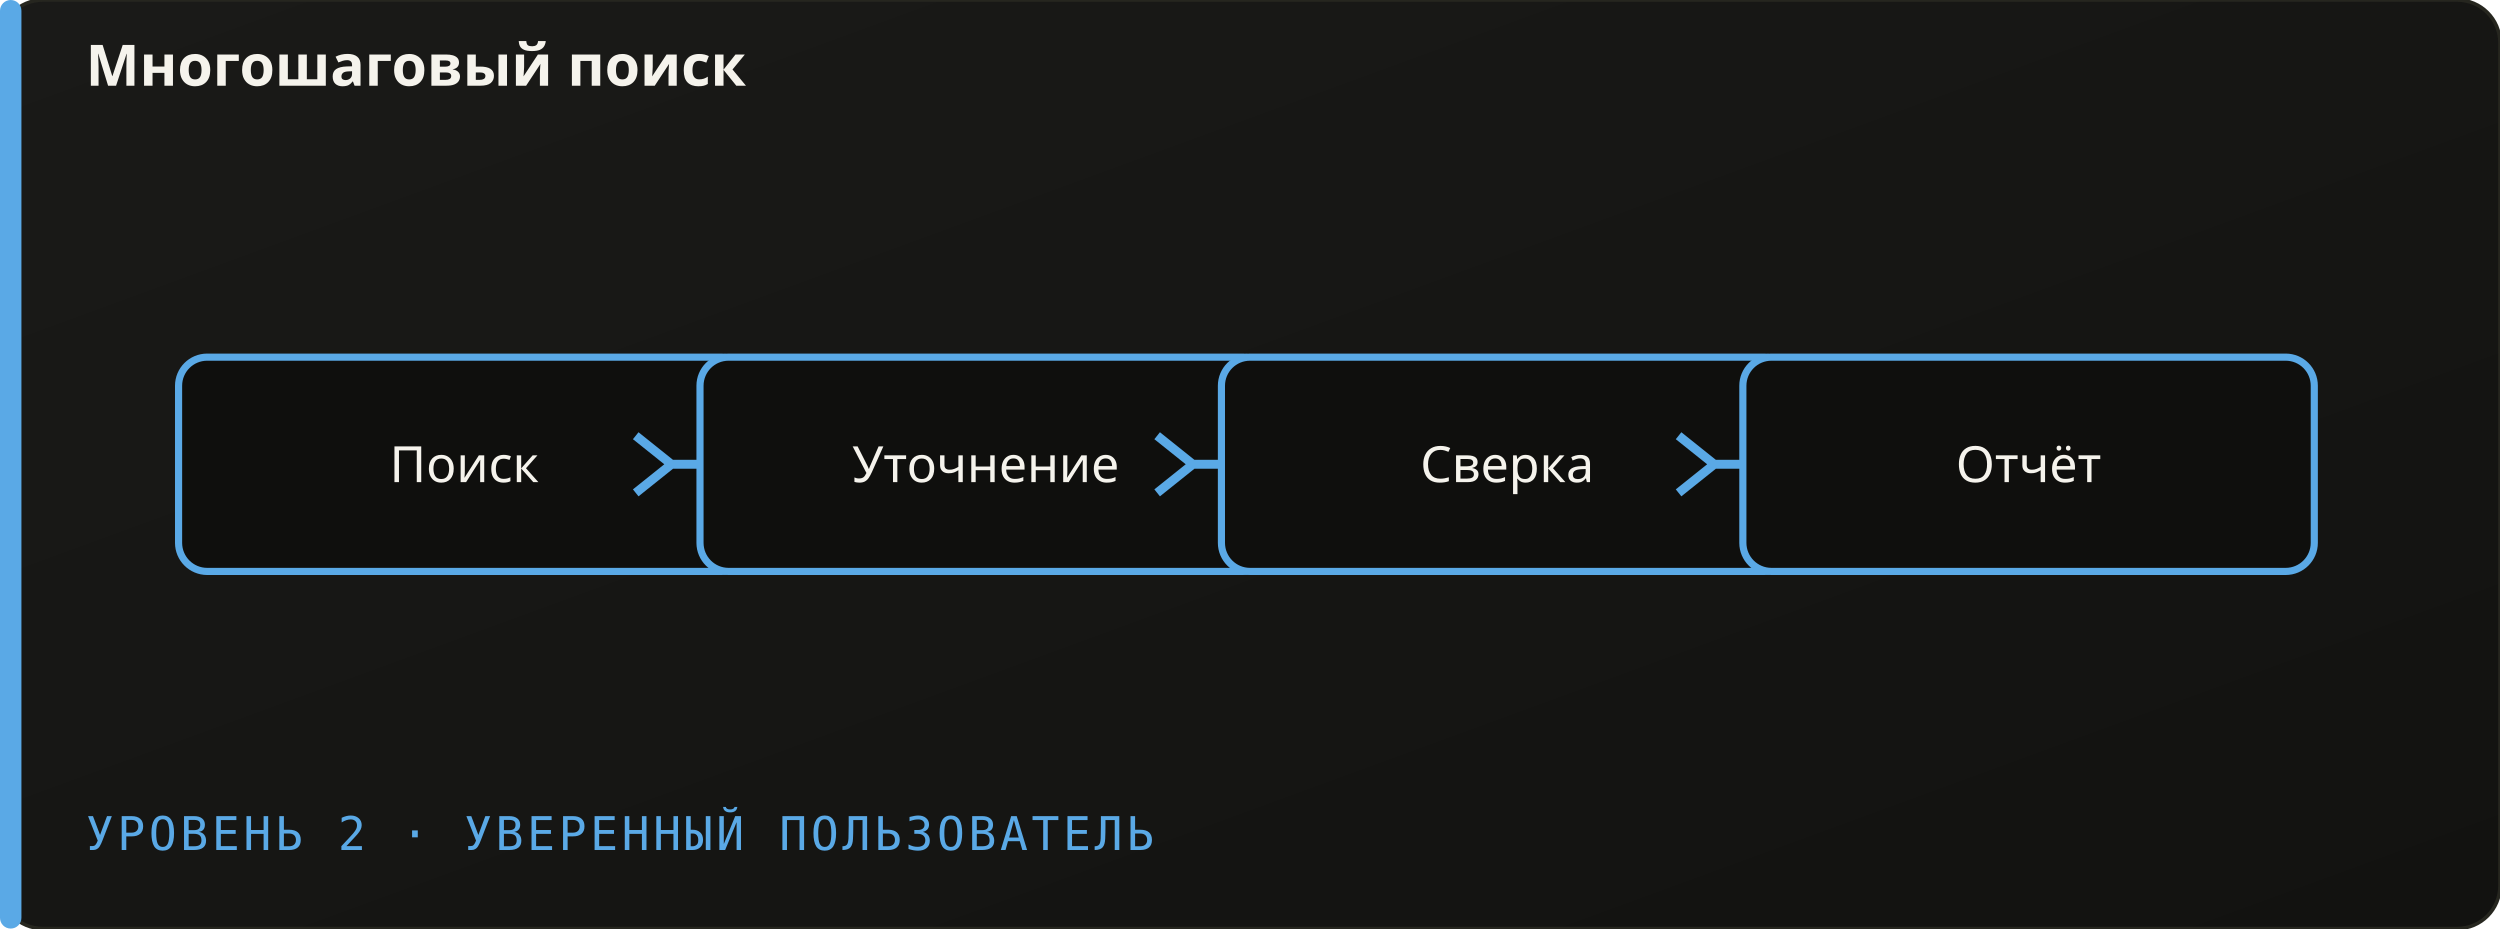
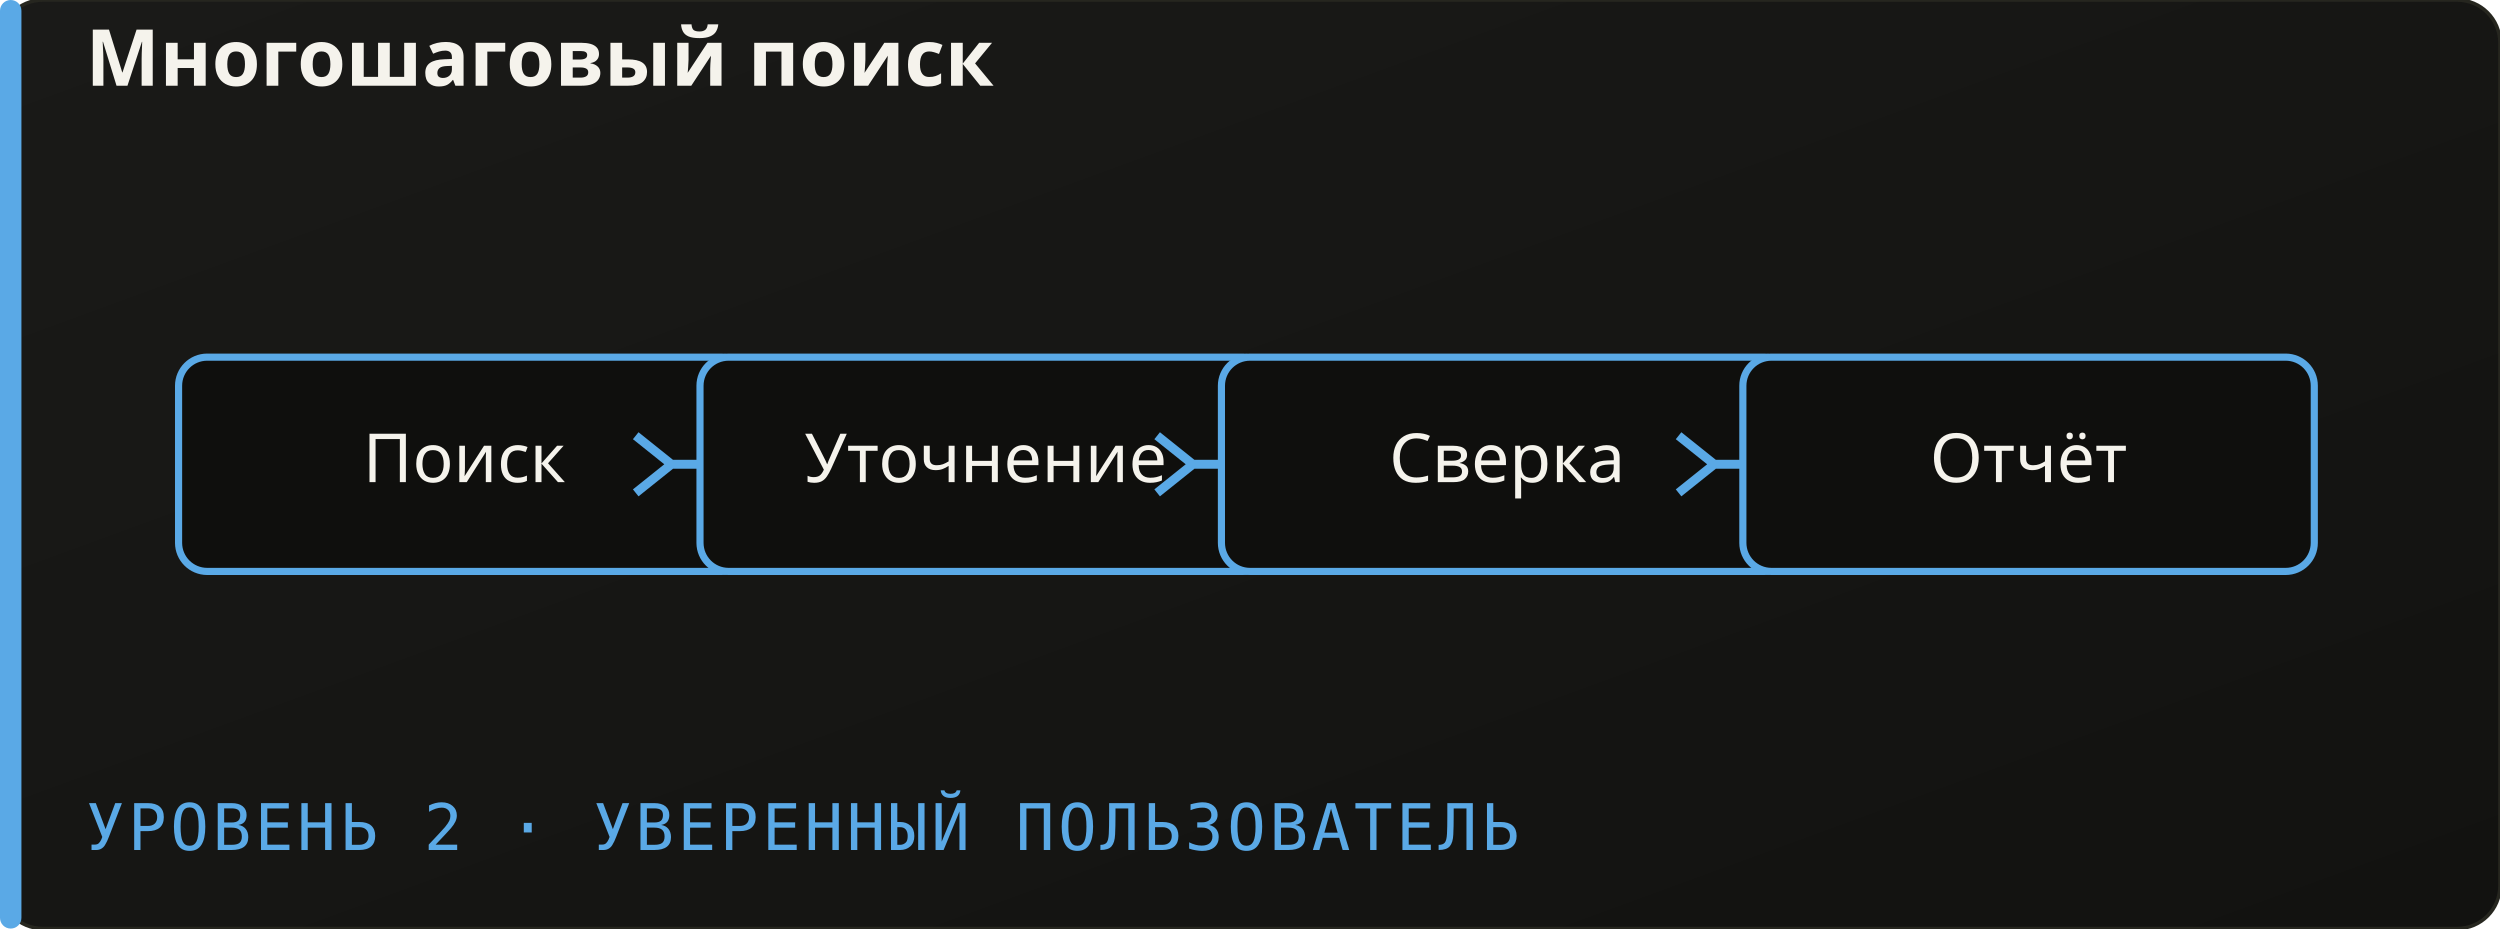
<svg xmlns="http://www.w3.org/2000/svg" viewBox="0 0 700 260">
  <defs>
    <linearGradient id="bg" x1="0" y1="0" x2="1" y2="1">
      <stop offset="0%" stop-color="#1a1a18" />
      <stop offset="100%" stop-color="#121210" />
    </linearGradient>
  </defs>
  <rect width="700" height="260" rx="12" fill="url(#bg)" stroke="#26261f" />
  <rect x="0" y="0" width="6" height="260" rx="3" fill="#5aa9e6" />
  <rect x="50" y="100" width="160" height="60" rx="8" fill="#0f0f0d" stroke="#5aa9e6" stroke-width="2" />
-   <text x="130.0" y="135" font-family="sans-serif" font-size="14" fill="#F5F3EC" text-anchor="middle">Поиск</text>
+   <text x="130.0" y="135" font-family="sans-serif" font-size="19" fill="#F5F3EC" text-anchor="middle">Поиск</text>
  <path d="M218 130 H188 M178 122 L188 130 L178 138" stroke="#5aa9e6" stroke-width="2.5" fill="none" />
  <rect x="196" y="100" width="160" height="60" rx="8" fill="#0f0f0d" stroke="#5aa9e6" stroke-width="2" />
-   <text x="276.0" y="135" font-family="sans-serif" font-size="14" fill="#F5F3EC" text-anchor="middle">Уточнение</text>
+   <text x="276.0" y="135" font-family="sans-serif" font-size="19" fill="#F5F3EC" text-anchor="middle">Уточнение</text>
  <path d="M364 130 H334 M324 122 L334 130 L324 138" stroke="#5aa9e6" stroke-width="2.5" fill="none" />
  <rect x="342" y="100" width="160" height="60" rx="8" fill="#0f0f0d" stroke="#5aa9e6" stroke-width="2" />
-   <text x="422.0" y="135" font-family="sans-serif" font-size="14" fill="#F5F3EC" text-anchor="middle">Сверка</text>
+   <text x="422.0" y="135" font-family="sans-serif" font-size="19" fill="#F5F3EC" text-anchor="middle">Сверка</text>
  <path d="M510 130 H480 M470 122 L480 130 L470 138" stroke="#5aa9e6" stroke-width="2.5" fill="none" />
  <rect x="488" y="100" width="160" height="60" rx="8" fill="#0f0f0d" stroke="#5aa9e6" stroke-width="2" />
-   <text x="568.0" y="135" font-family="sans-serif" font-size="14" fill="#F5F3EC" text-anchor="middle">Отчёт</text>
-   <text x="24" y="238" font-family="monospace" font-size="13" fill="#5aa9e6" letter-spacing="1">УРОВЕНЬ 2 · УВЕРЕННЫЙ ПОЛЬЗОВАТЕЛЬ</text>
-   <text x="24" y="24" font-family="sans-serif" font-size="16" fill="#F5F3EC" font-weight="600">Многошаговый поиск</text>
+   <text x="568.0" y="135" font-family="sans-serif" font-size="19" fill="#F5F3EC" text-anchor="middle">Отчёт</text>
+   <text x="24" y="238" font-family="monospace" font-size="18" fill="#5aa9e6" letter-spacing="1">УРОВЕНЬ 2 · УВЕРЕННЫЙ ПОЛЬЗОВАТЕЛЬ</text>
+   <text x="24" y="24" font-family="sans-serif" font-size="22" fill="#F5F3EC" font-weight="600">Многошаговый поиск</text>
</svg>
